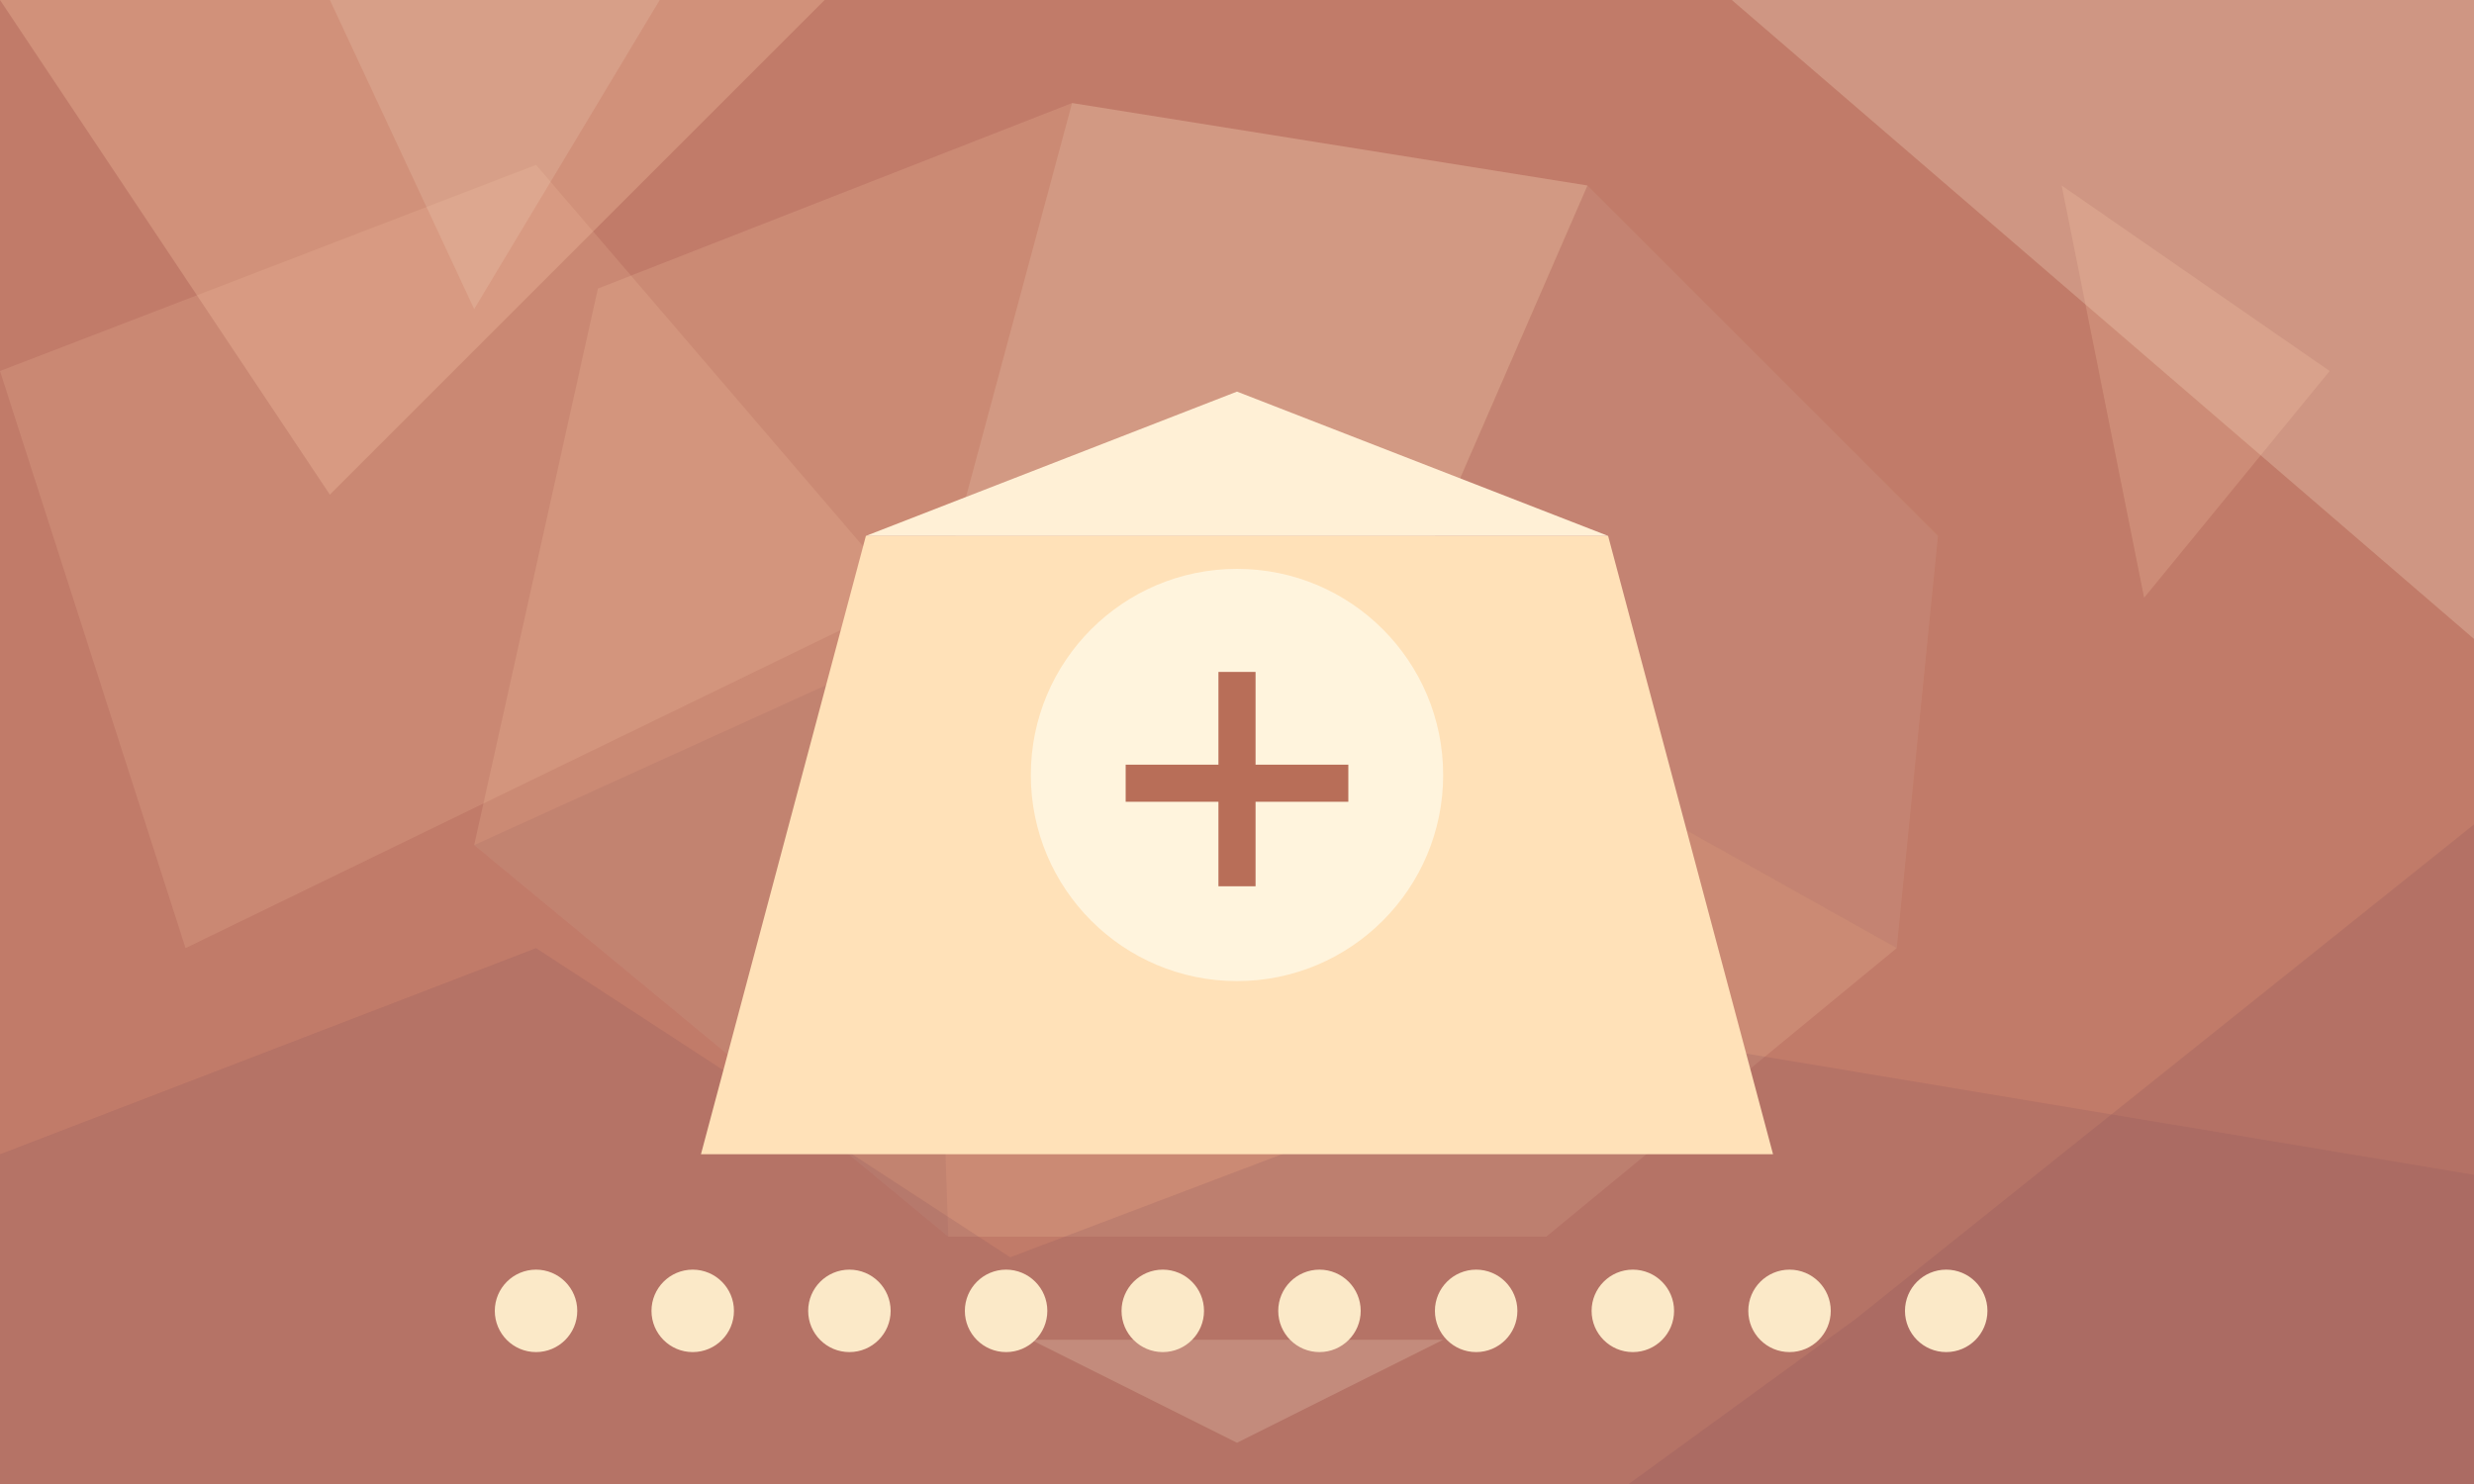
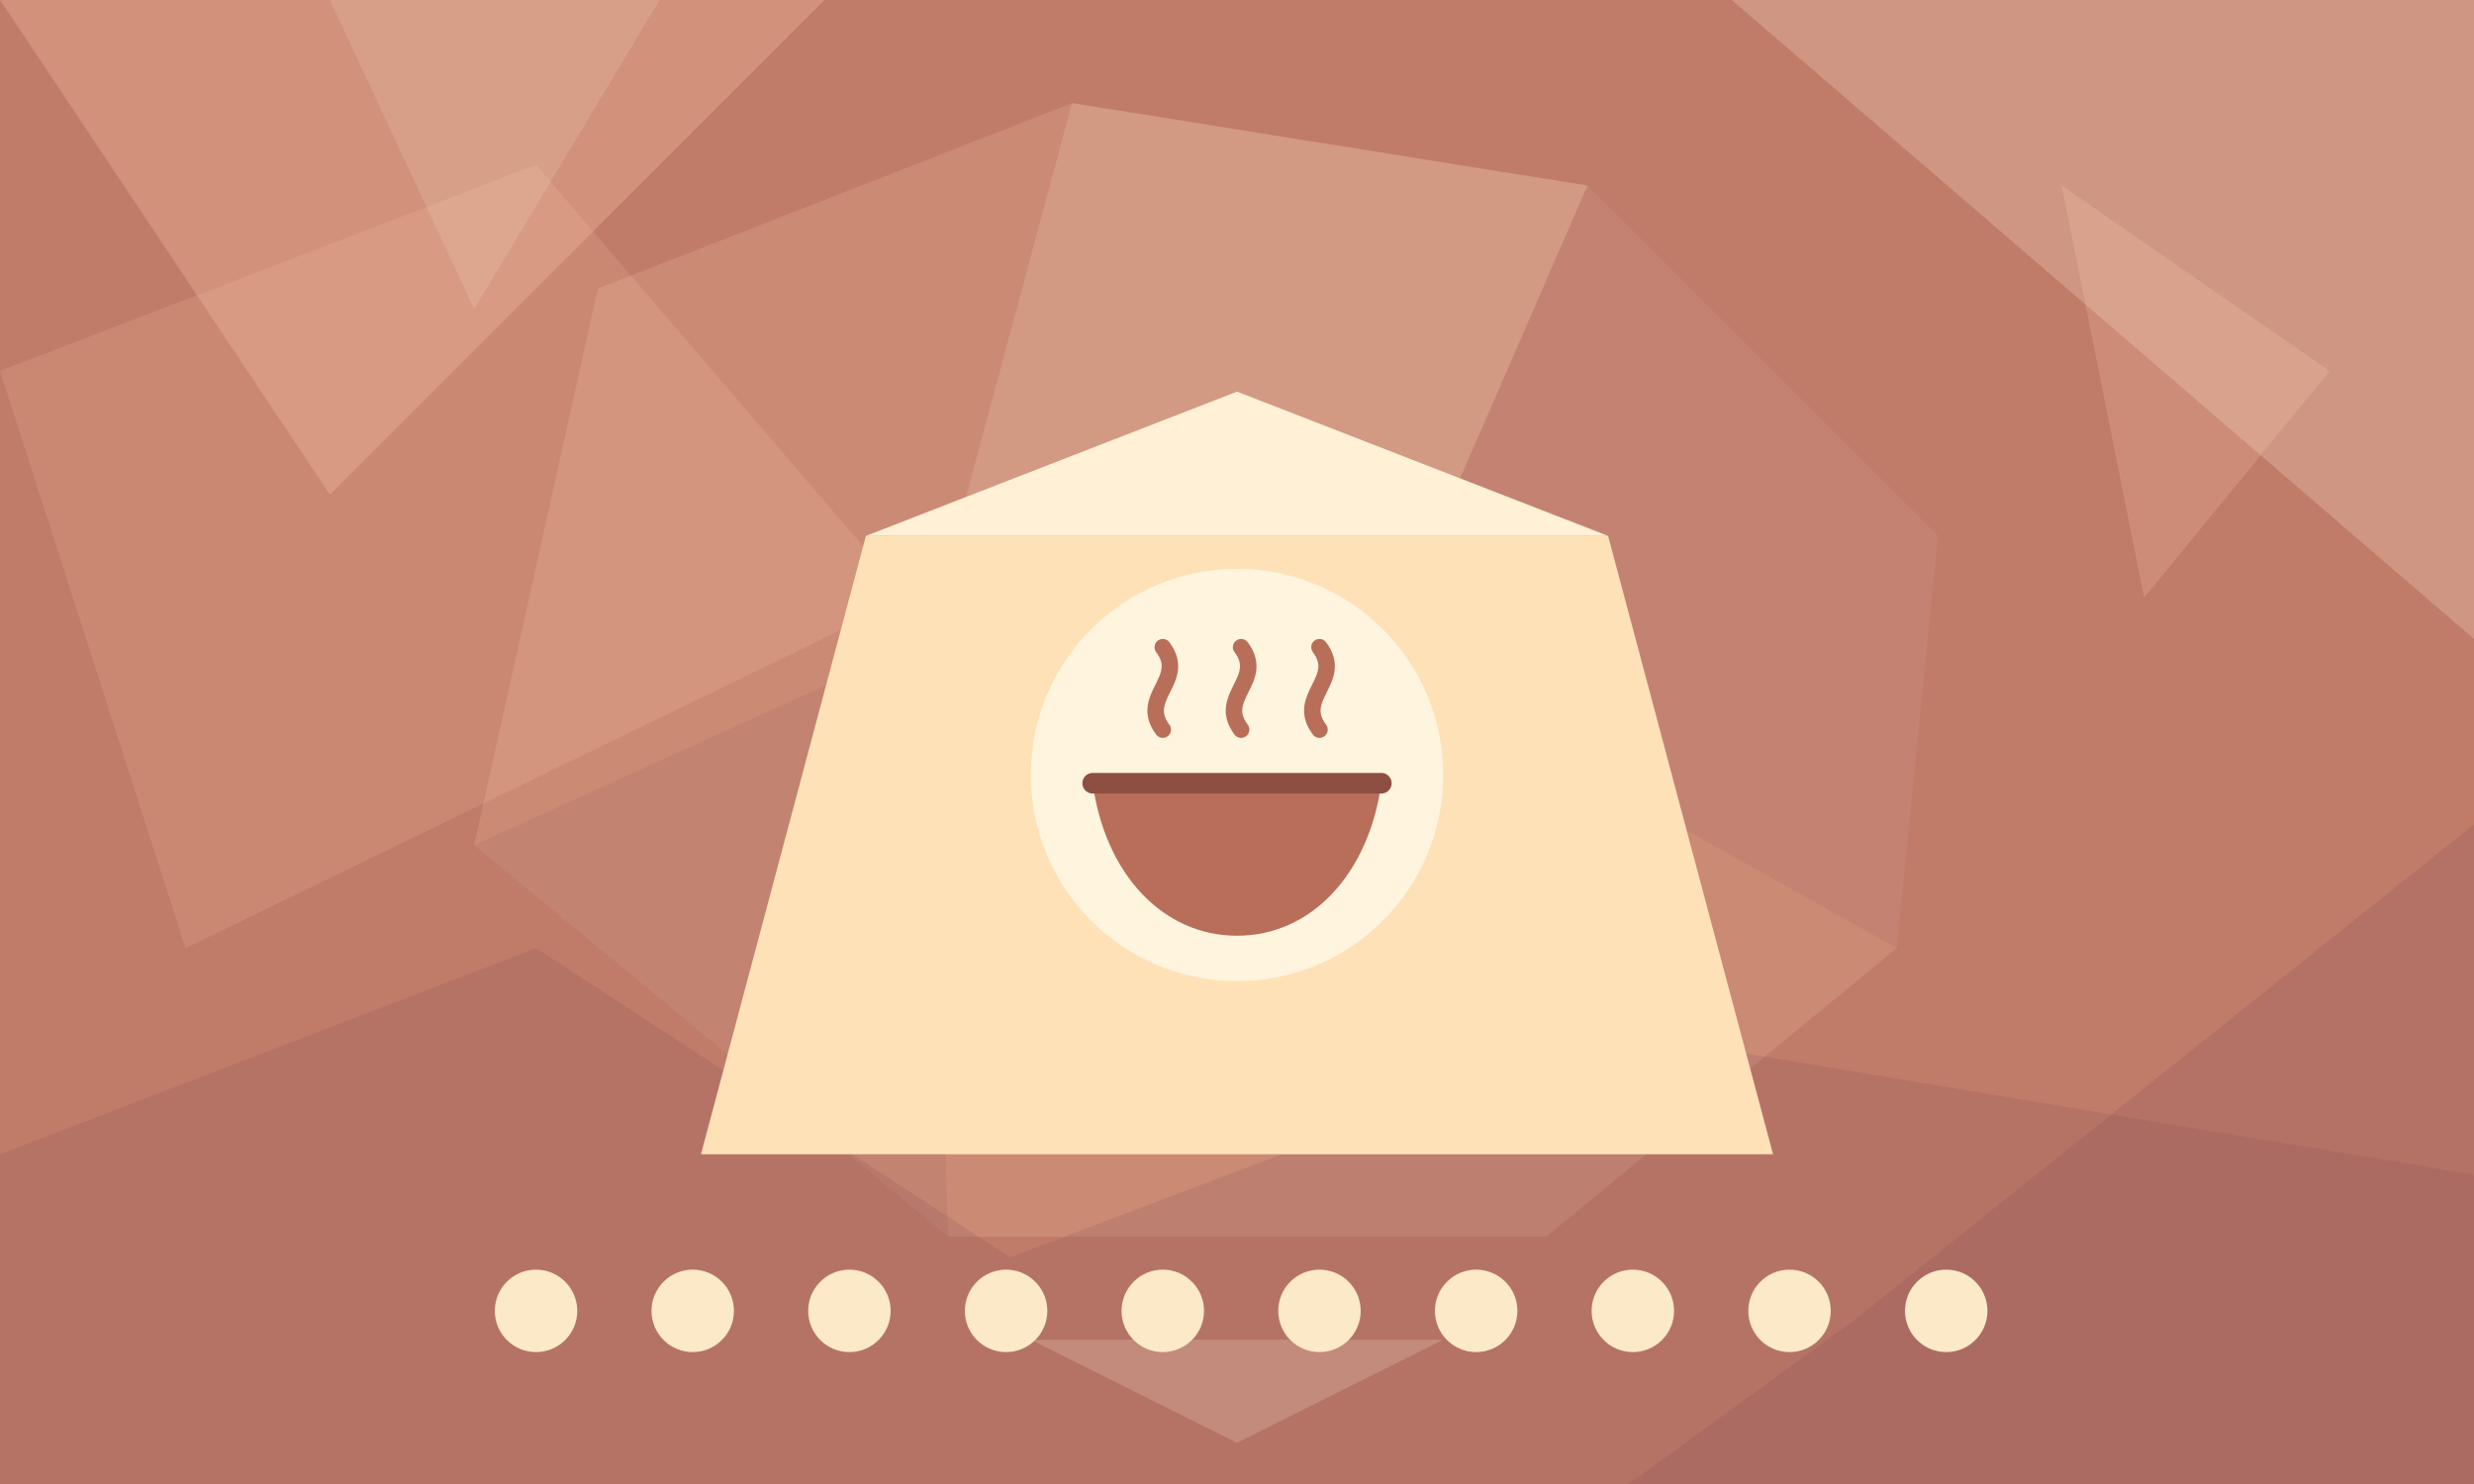
<svg xmlns="http://www.w3.org/2000/svg" width="600" height="360" viewBox="0 0 600 360" role="img" aria-labelledby="title desc">
  <rect width="600" height="360" fill="#C17B69" />
  <polygon points="0,0 200,0 80,120" fill="#FFD3AD" opacity="0.25" />
  <polygon points="600,0 420,0 600,155" fill="#F9E9D0" opacity="0.25" />
  <polygon points="0,90 130,40 220,145 45,230" fill="#FFD3AD" opacity="0.15" />
  <polygon points="450,320 600,200 600,360 395,360" fill="#824C57" opacity="0.2" />
  <polygon points="145,70 260,25 385,45 470,130 460,230 375,300 230,300 115,205" fill="#FFD3AD" opacity="0.17" />
  <polygon points="260,25 385,45 335,160 225,155" fill="#F9E9D0" opacity="0.16" />
  <polygon points="115,205 225,155 230,300" fill="#824C57" opacity="0.12" />
  <polygon points="385,45 470,130 460,230 335,160" fill="#824C57" opacity="0.1" />
  <polygon points="0,280 130,230 245,305 390,250 600,285 600,360 0,360" fill="#824C57" opacity="0.18" />
  <polygon points="80,0 160,0 115,75" fill="#F9E9D0" opacity="0.16" />
  <polygon points="500,45 565,90 520,145" fill="#FFD3AD" opacity="0.2" />
  <polygon points="250,325 350,325 300,350" fill="#F9E9D0" opacity="0.2" />
  <polygon points="210,130 390,130 430,280 170,280" fill="#FFE1B8" />
  <polygon points="210,130 300,95 390,130" fill="#FFF0D6" />
  <circle cx="300" cy="188" r="50" fill="#FFF4DD" />
-   <path d="M273 190h54m-27-27v52" stroke="#B86E58" stroke-width="9" />
+   <path d="M265 190h70c-3 22-17 37-35 37s-32-15-35-37Z" fill="#B86E58" />
+   <path d="M265 190h70" fill="none" stroke="#8E4F43" stroke-width="5" stroke-linecap="round" />
+   <path d="M282 177c-6-8 6-12 0-20M301 177c-6-8 6-12 0-20M320 177c-6-8 6-12 0-20" fill="none" stroke="#B86E58" stroke-width="4" stroke-linecap="round" />
  <circle cx="130" cy="318" r="10" fill="#FBE9C8" />
  <circle cx="168" cy="318" r="10" fill="#FBE9C8" />
  <circle cx="206" cy="318" r="10" fill="#FBE9C8" />
  <circle cx="244" cy="318" r="10" fill="#FBE9C8" />
  <circle cx="282" cy="318" r="10" fill="#FBE9C8" />
  <circle cx="320" cy="318" r="10" fill="#FBE9C8" />
  <circle cx="358" cy="318" r="10" fill="#FBE9C8" />
  <circle cx="396" cy="318" r="10" fill="#FBE9C8" />
  <circle cx="434" cy="318" r="10" fill="#FBE9C8" />
  <circle cx="472" cy="318" r="10" fill="#FBE9C8" />
</svg>
